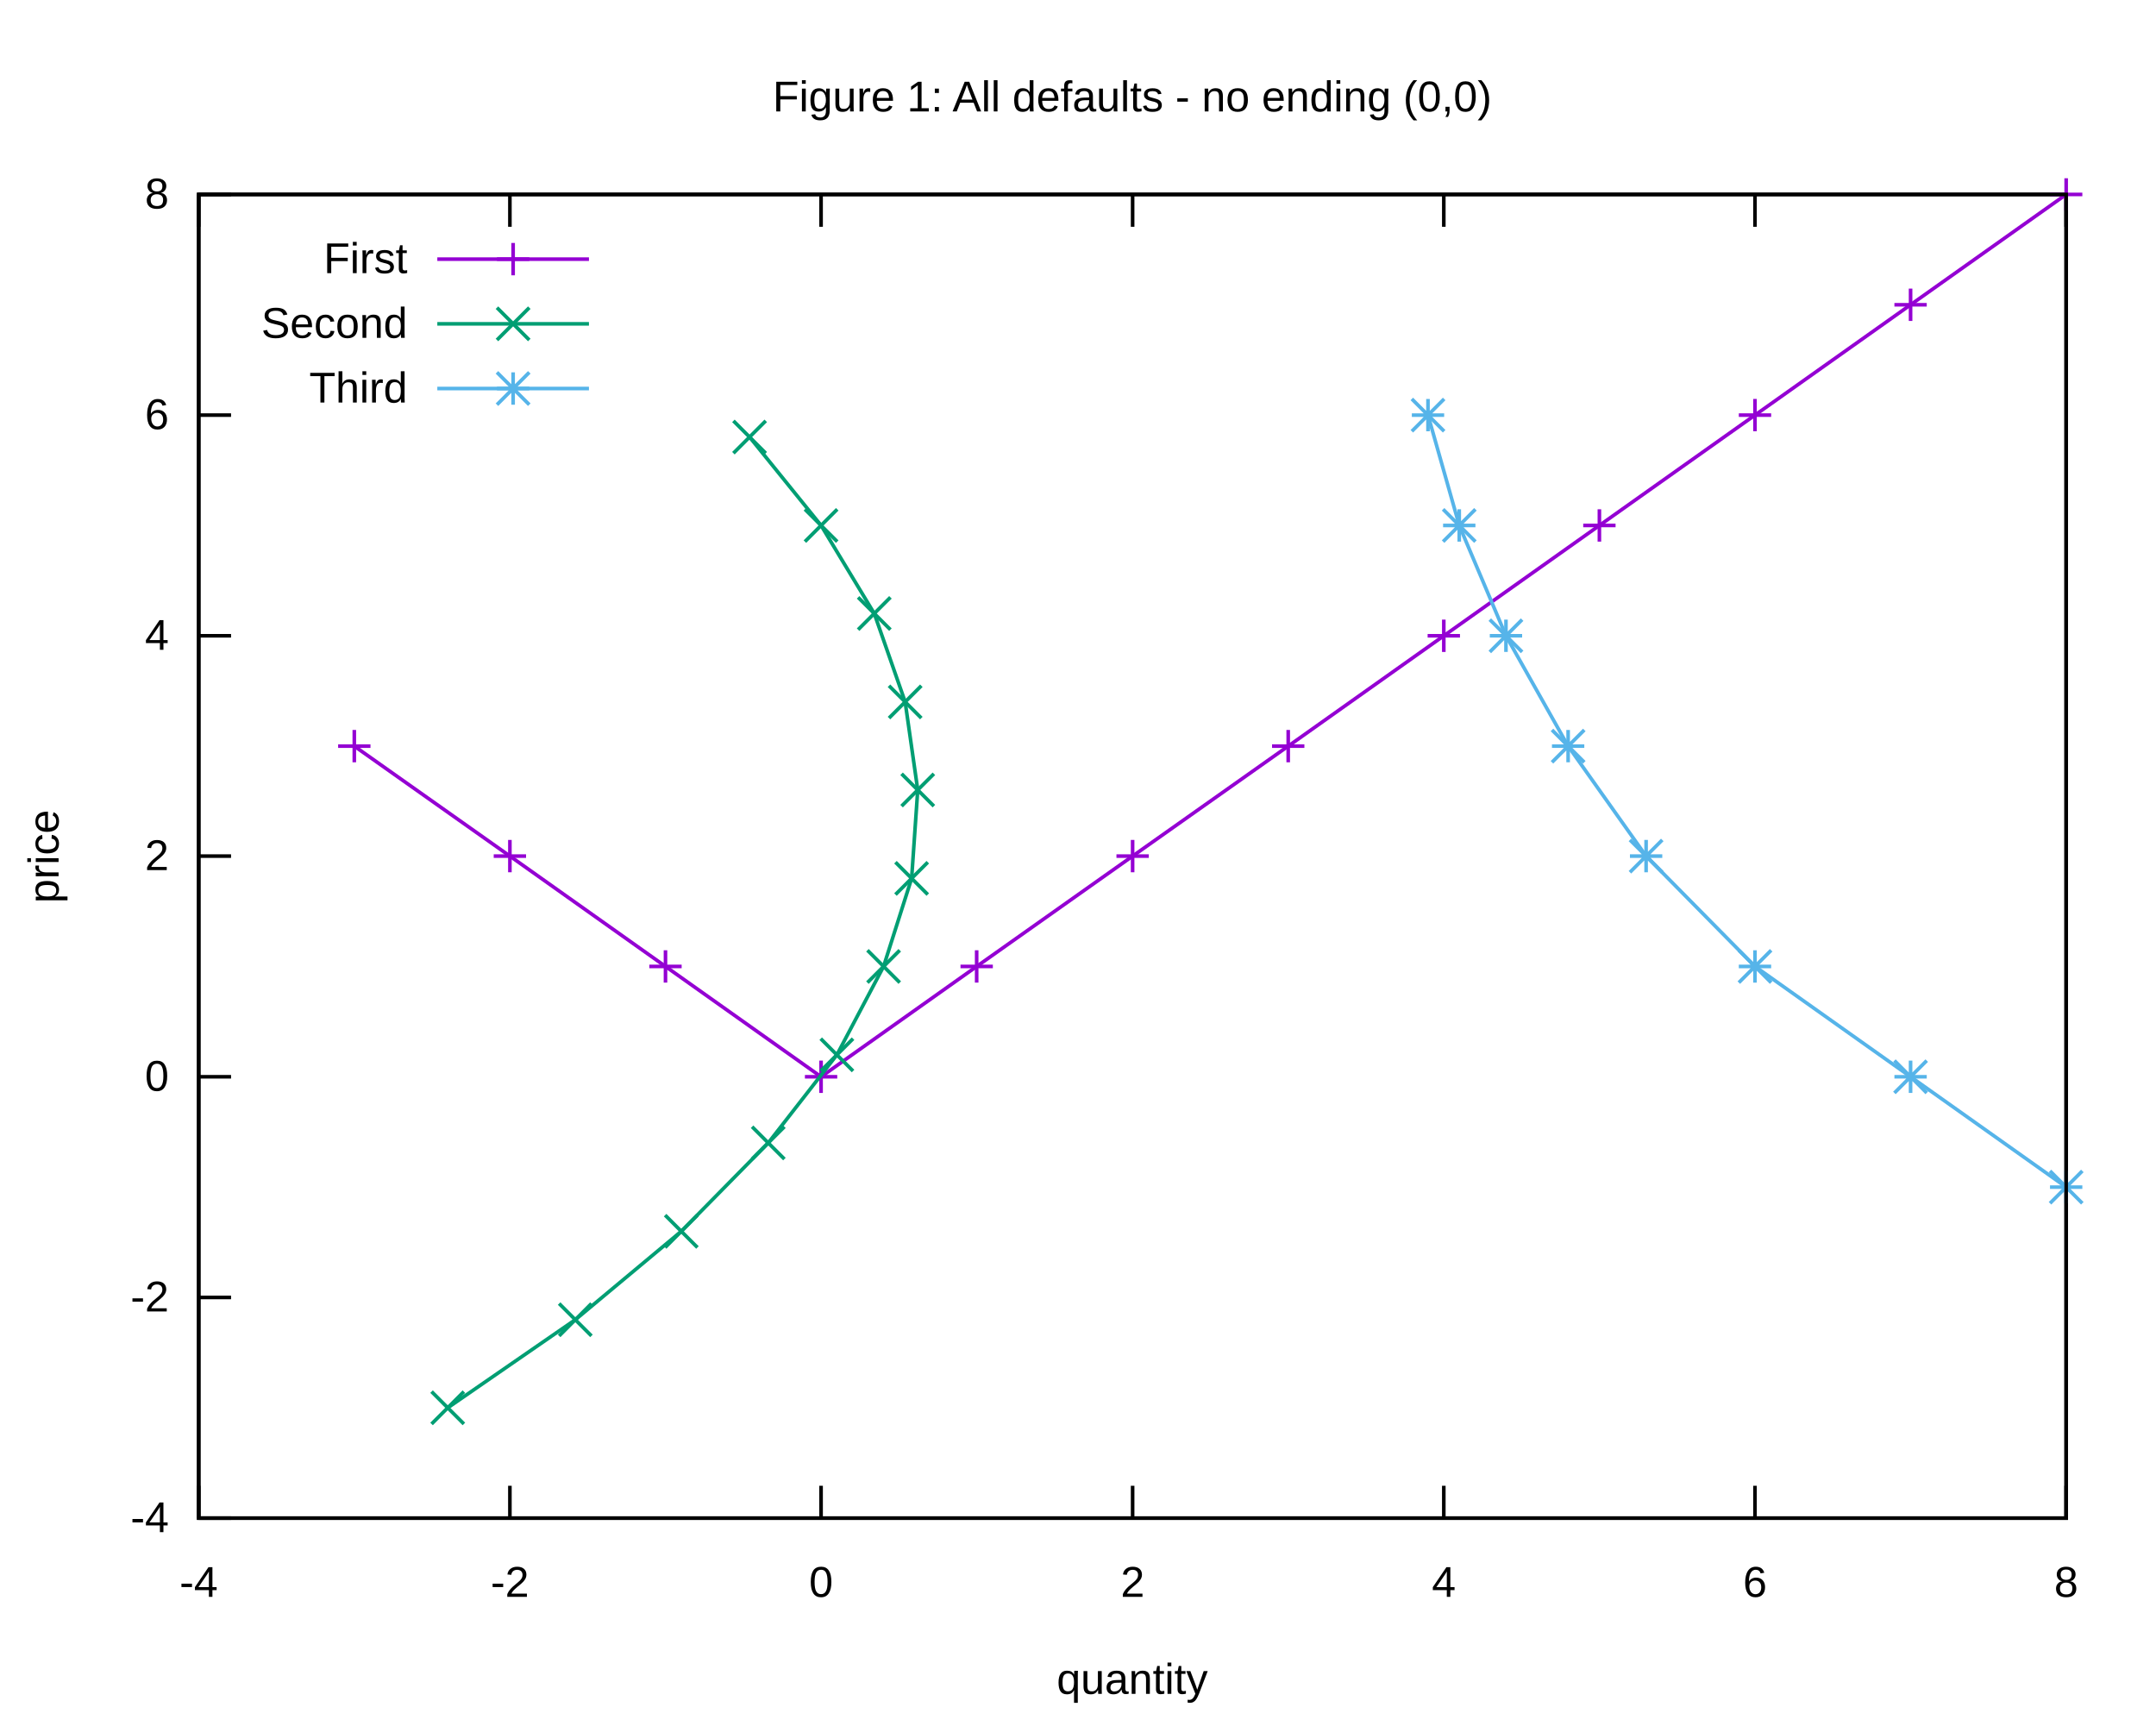
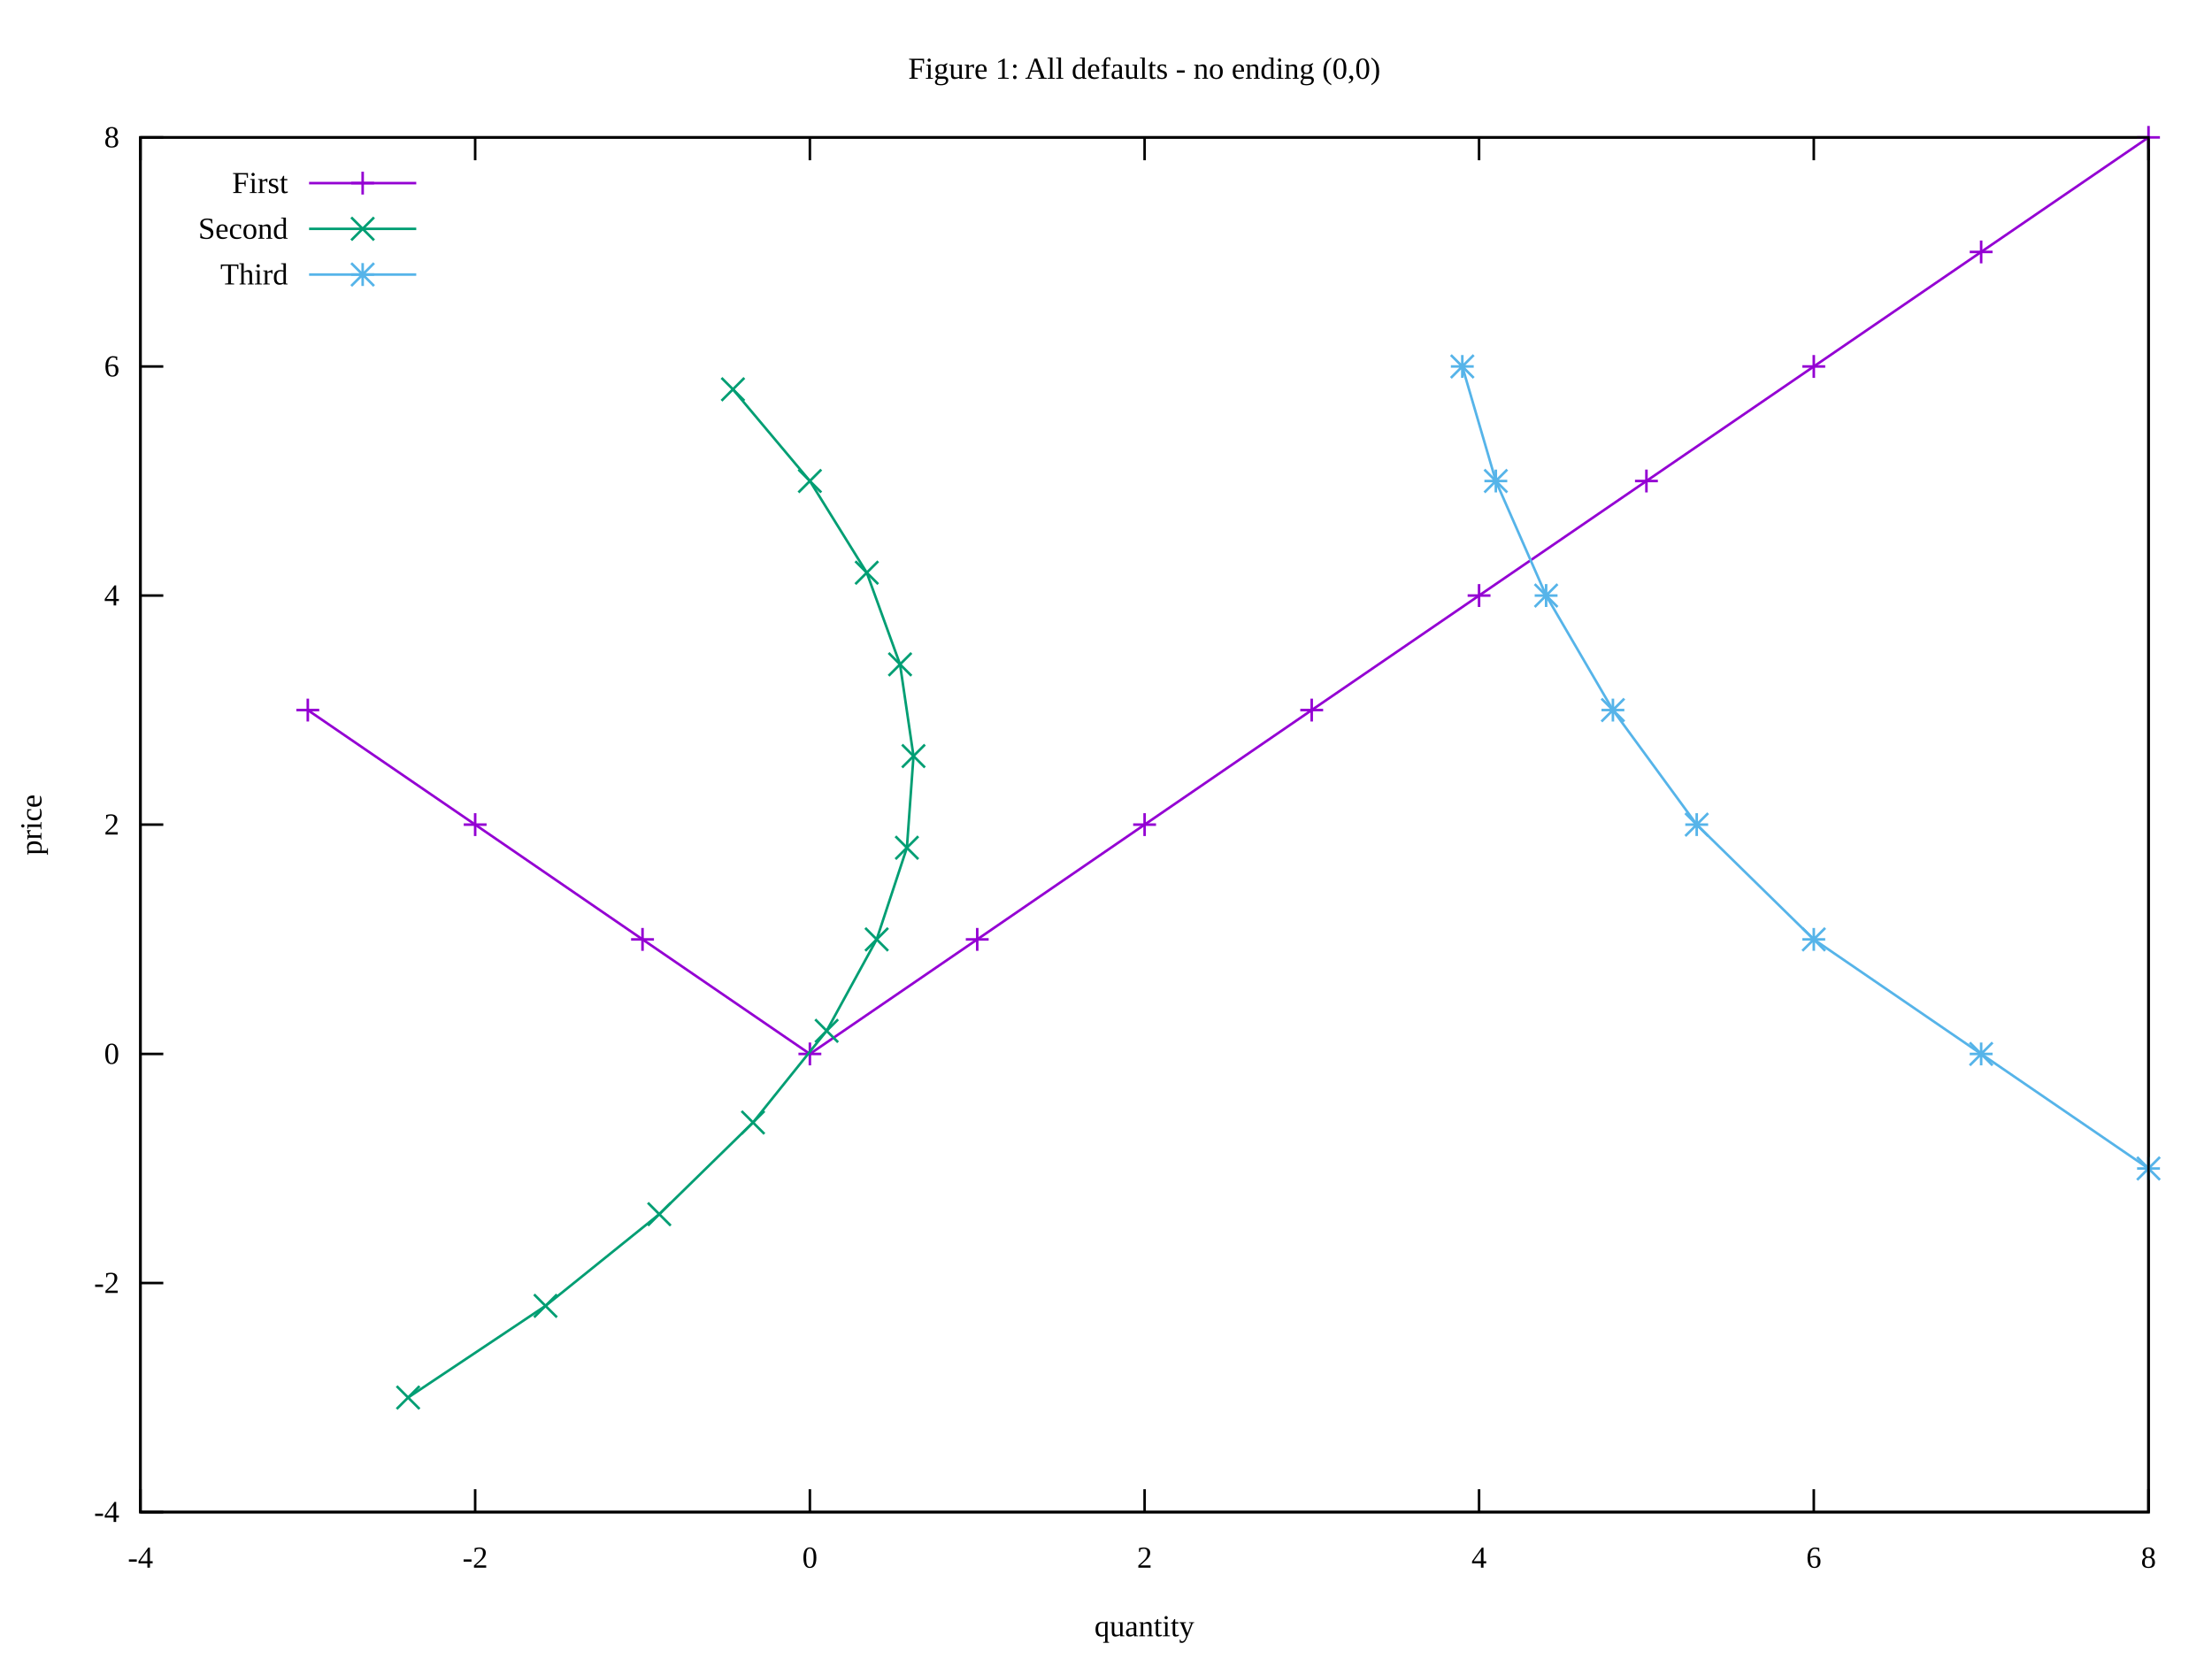
- <svg xmlns="http://www.w3.org/2000/svg" xmlns:xlink="http://www.w3.org/1999/xlink" width="600" height="480" viewBox="0 0 600 480">
+ <svg xmlns="http://www.w3.org/2000/svg" xmlns:xlink="http://www.w3.org/1999/xlink" width="871" height="653" viewBox="0 0 871 653">
  <g id="gnuplot_canvas">
-     <rect x="0" y="0" width="600" height="480" fill="none" />
+     <rect x="0" y="0" width="871" height="653" fill="none" />
    <defs>
      <circle id="gpDot" r="0.5" stroke-width="0.5" />
      <path id="gpPt0" stroke-width="0.222" stroke="currentColor" d="M-1,0 h2 M0,-1 v2" />
      <path id="gpPt1" stroke-width="0.222" stroke="currentColor" d="M-1,-1 L1,1 M1,-1 L-1,1" />
      <path id="gpPt2" stroke-width="0.222" stroke="currentColor" d="M-1,0 L1,0 M0,-1 L0,1 M-1,-1 L1,1 M-1,1 L1,-1" />
      <rect id="gpPt3" stroke-width="0.222" stroke="currentColor" x="-1" y="-1" width="2" height="2" />
      <rect id="gpPt4" stroke-width="0.222" stroke="currentColor" fill="currentColor" x="-1" y="-1" width="2" height="2" />
      <circle id="gpPt5" stroke-width="0.222" stroke="currentColor" cx="0" cy="0" r="1" />
      <use xlink:href="#gpPt5" id="gpPt6" fill="currentColor" stroke="none" />
      <path id="gpPt7" stroke-width="0.222" stroke="currentColor" d="M0,-1.33 L-1.33,0.67 L1.33,0.67 z" />
      <use xlink:href="#gpPt7" id="gpPt8" fill="currentColor" stroke="none" />
      <use xlink:href="#gpPt7" id="gpPt9" stroke="currentColor" transform="rotate(180)" />
      <use xlink:href="#gpPt9" id="gpPt10" fill="currentColor" stroke="none" />
      <use xlink:href="#gpPt3" id="gpPt11" stroke="currentColor" transform="rotate(45)" />
      <use xlink:href="#gpPt11" id="gpPt12" fill="currentColor" stroke="none" />
      <path id="gpPt13" stroke-width="0.222" stroke="currentColor" d="M0,1.330 L1.265,0.411 L0.782,-1.067 L-0.782,-1.076 L-1.265,0.411 z" />
      <use xlink:href="#gpPt13" id="gpPt14" fill="currentColor" stroke="none" />
      <filter id="textbox" filterUnits="objectBoundingBox" x="0" y="0" height="1" width="1">
        <feFlood flood-color="white" flood-opacity="1" result="bgnd" />
        <feComposite in="SourceGraphic" in2="bgnd" operator="atop" />
      </filter>
      <filter id="greybox" filterUnits="objectBoundingBox" x="0" y="0" height="1" width="1">
        <feFlood flood-color="lightgrey" flood-opacity="1" result="grey" />
        <feComposite in="SourceGraphic" in2="grey" operator="atop" />
      </filter>
    </defs>
    <g fill="none" color="white" stroke="currentColor" stroke-width="1.00" stroke-linecap="butt" stroke-linejoin="miter">
</g>
    <g fill="none" color="black" stroke="currentColor" stroke-width="1.00" stroke-linecap="butt" stroke-linejoin="miter">
-       <path stroke="black" d="M55.3,422.4 L64.3,422.4  " />
-       <g transform="translate(47.0,426.3)" stroke="none" fill="black" font-family="Arial" font-size="12.00" text-anchor="end">
-         <text>
-           <tspan font-family="Arial">-4</tspan>
-         </text>
-       </g>
-     </g>
-     <g fill="none" color="black" stroke="currentColor" stroke-width="1.00" stroke-linecap="butt" stroke-linejoin="miter">
-       <path stroke="black" d="M55.3,361.0 L64.3,361.0  " />
-       <g transform="translate(47.0,364.9)" stroke="none" fill="black" font-family="Arial" font-size="12.00" text-anchor="end">
-         <text>
-           <tspan font-family="Arial">-2</tspan>
-         </text>
-       </g>
-     </g>
-     <g fill="none" color="black" stroke="currentColor" stroke-width="1.00" stroke-linecap="butt" stroke-linejoin="miter">
-       <path stroke="black" d="M55.3,299.6 L64.3,299.6  " />
-       <g transform="translate(47.0,303.5)" stroke="none" fill="black" font-family="Arial" font-size="12.00" text-anchor="end">
-         <text>
-           <tspan font-family="Arial"> 0</tspan>
-         </text>
-       </g>
-     </g>
-     <g fill="none" color="black" stroke="currentColor" stroke-width="1.00" stroke-linecap="butt" stroke-linejoin="miter">
-       <path stroke="black" d="M55.3,238.2 L64.3,238.2  " />
-       <g transform="translate(47.0,242.1)" stroke="none" fill="black" font-family="Arial" font-size="12.00" text-anchor="end">
-         <text>
-           <tspan font-family="Arial"> 2</tspan>
-         </text>
-       </g>
-     </g>
-     <g fill="none" color="black" stroke="currentColor" stroke-width="1.00" stroke-linecap="butt" stroke-linejoin="miter">
-       <path stroke="black" d="M55.3,176.9 L64.3,176.9  " />
-       <g transform="translate(47.0,180.8)" stroke="none" fill="black" font-family="Arial" font-size="12.00" text-anchor="end">
-         <text>
-           <tspan font-family="Arial"> 4</tspan>
-         </text>
-       </g>
-     </g>
-     <g fill="none" color="black" stroke="currentColor" stroke-width="1.00" stroke-linecap="butt" stroke-linejoin="miter">
-       <path stroke="black" d="M55.3,115.5 L64.3,115.5  " />
-       <g transform="translate(47.0,119.4)" stroke="none" fill="black" font-family="Arial" font-size="12.00" text-anchor="end">
-         <text>
-           <tspan font-family="Arial"> 6</tspan>
+       <path stroke="black" d="M55.3,595.4 L64.3,595.4  " />
+       <g transform="translate(47.0,599.3)" stroke="none" fill="black" font-family="Times New Roman" font-size="12.00" text-anchor="end">
+         <text>
+           <tspan font-family="Times New Roman">-4</tspan>
+         </text>
+       </g>
+     </g>
+     <g fill="none" color="black" stroke="currentColor" stroke-width="1.00" stroke-linecap="butt" stroke-linejoin="miter">
+       <path stroke="black" d="M55.3,505.2 L64.3,505.2  " />
+       <g transform="translate(47.0,509.1)" stroke="none" fill="black" font-family="Times New Roman" font-size="12.00" text-anchor="end">
+         <text>
+           <tspan font-family="Times New Roman">-2</tspan>
+         </text>
+       </g>
+     </g>
+     <g fill="none" color="black" stroke="currentColor" stroke-width="1.00" stroke-linecap="butt" stroke-linejoin="miter">
+       <path stroke="black" d="M55.3,415.0 L64.3,415.0  " />
+       <g transform="translate(47.0,418.9)" stroke="none" fill="black" font-family="Times New Roman" font-size="12.00" text-anchor="end">
+         <text>
+           <tspan font-family="Times New Roman"> 0</tspan>
+         </text>
+       </g>
+     </g>
+     <g fill="none" color="black" stroke="currentColor" stroke-width="1.00" stroke-linecap="butt" stroke-linejoin="miter">
+       <path stroke="black" d="M55.3,324.7 L64.3,324.7  " />
+       <g transform="translate(47.0,328.6)" stroke="none" fill="black" font-family="Times New Roman" font-size="12.00" text-anchor="end">
+         <text>
+           <tspan font-family="Times New Roman"> 2</tspan>
+         </text>
+       </g>
+     </g>
+     <g fill="none" color="black" stroke="currentColor" stroke-width="1.00" stroke-linecap="butt" stroke-linejoin="miter">
+       <path stroke="black" d="M55.3,234.5 L64.3,234.5  " />
+       <g transform="translate(47.0,238.4)" stroke="none" fill="black" font-family="Times New Roman" font-size="12.00" text-anchor="end">
+         <text>
+           <tspan font-family="Times New Roman"> 4</tspan>
+         </text>
+       </g>
+     </g>
+     <g fill="none" color="black" stroke="currentColor" stroke-width="1.00" stroke-linecap="butt" stroke-linejoin="miter">
+       <path stroke="black" d="M55.3,144.3 L64.3,144.3  " />
+       <g transform="translate(47.0,148.2)" stroke="none" fill="black" font-family="Times New Roman" font-size="12.00" text-anchor="end">
+         <text>
+           <tspan font-family="Times New Roman"> 6</tspan>
        </text>
      </g>
    </g>
    <g fill="none" color="black" stroke="currentColor" stroke-width="1.00" stroke-linecap="butt" stroke-linejoin="miter">
      <path stroke="black" d="M55.3,54.1 L64.3,54.1  " />
-       <g transform="translate(47.0,58.0)" stroke="none" fill="black" font-family="Arial" font-size="12.00" text-anchor="end">
-         <text>
-           <tspan font-family="Arial"> 8</tspan>
-         </text>
-       </g>
-     </g>
-     <g fill="none" color="black" stroke="currentColor" stroke-width="1.00" stroke-linecap="butt" stroke-linejoin="miter">
-       <path stroke="black" d="M55.3,422.4 L55.3,413.4 M55.3,54.1 L55.3,63.1  " />
-       <g transform="translate(55.3,444.3)" stroke="none" fill="black" font-family="Arial" font-size="12.00" text-anchor="middle">
-         <text>
-           <tspan font-family="Arial">-4</tspan>
-         </text>
-       </g>
-     </g>
-     <g fill="none" color="black" stroke="currentColor" stroke-width="1.00" stroke-linecap="butt" stroke-linejoin="miter">
-       <path stroke="black" d="M141.9,422.4 L141.9,413.4 M141.9,54.1 L141.9,63.1  " />
-       <g transform="translate(141.9,444.3)" stroke="none" fill="black" font-family="Arial" font-size="12.00" text-anchor="middle">
-         <text>
-           <tspan font-family="Arial">-2</tspan>
-         </text>
-       </g>
-     </g>
-     <g fill="none" color="black" stroke="currentColor" stroke-width="1.00" stroke-linecap="butt" stroke-linejoin="miter">
-       <path stroke="black" d="M228.5,422.4 L228.5,413.4 M228.5,54.1 L228.5,63.1  " />
-       <g transform="translate(228.5,444.3)" stroke="none" fill="black" font-family="Arial" font-size="12.00" text-anchor="middle">
-         <text>
-           <tspan font-family="Arial"> 0</tspan>
-         </text>
-       </g>
-     </g>
-     <g fill="none" color="black" stroke="currentColor" stroke-width="1.00" stroke-linecap="butt" stroke-linejoin="miter">
-       <path stroke="black" d="M315.2,422.4 L315.2,413.4 M315.2,54.1 L315.2,63.1  " />
-       <g transform="translate(315.2,444.3)" stroke="none" fill="black" font-family="Arial" font-size="12.00" text-anchor="middle">
-         <text>
-           <tspan font-family="Arial"> 2</tspan>
-         </text>
-       </g>
-     </g>
-     <g fill="none" color="black" stroke="currentColor" stroke-width="1.00" stroke-linecap="butt" stroke-linejoin="miter">
-       <path stroke="black" d="M401.8,422.4 L401.8,413.4 M401.8,54.1 L401.8,63.1  " />
-       <g transform="translate(401.8,444.3)" stroke="none" fill="black" font-family="Arial" font-size="12.00" text-anchor="middle">
-         <text>
-           <tspan font-family="Arial"> 4</tspan>
-         </text>
-       </g>
-     </g>
-     <g fill="none" color="black" stroke="currentColor" stroke-width="1.00" stroke-linecap="butt" stroke-linejoin="miter">
-       <path stroke="black" d="M488.4,422.4 L488.4,413.4 M488.4,54.1 L488.4,63.1  " />
-       <g transform="translate(488.4,444.3)" stroke="none" fill="black" font-family="Arial" font-size="12.00" text-anchor="middle">
-         <text>
-           <tspan font-family="Arial"> 6</tspan>
-         </text>
-       </g>
-     </g>
-     <g fill="none" color="black" stroke="currentColor" stroke-width="1.00" stroke-linecap="butt" stroke-linejoin="miter">
-       <path stroke="black" d="M575.0,422.4 L575.0,413.4 M575.0,54.1 L575.0,63.1  " />
-       <g transform="translate(575.0,444.3)" stroke="none" fill="black" font-family="Arial" font-size="12.00" text-anchor="middle">
-         <text>
-           <tspan font-family="Arial"> 8</tspan>
-         </text>
-       </g>
-     </g>
-     <g fill="none" color="black" stroke="currentColor" stroke-width="1.00" stroke-linecap="butt" stroke-linejoin="miter">
- </g>
-     <g fill="none" color="black" stroke="currentColor" stroke-width="1.00" stroke-linecap="butt" stroke-linejoin="miter">
-       <path stroke="black" d="M55.3,54.1 L55.3,422.4 L575.0,422.4 L575.0,54.1 L55.3,54.1 Z  " />
-     </g>
-     <g fill="none" color="black" stroke="currentColor" stroke-width="1.00" stroke-linecap="butt" stroke-linejoin="miter">
-       <g transform="translate(16.3,238.3) rotate(270)" stroke="none" fill="black" font-family="Arial" font-size="12.00" text-anchor="middle">
-         <text>
-           <tspan font-family="Arial">price</tspan>
-         </text>
-       </g>
-     </g>
-     <g fill="none" color="black" stroke="currentColor" stroke-width="1.00" stroke-linecap="butt" stroke-linejoin="miter">
-       <g transform="translate(315.1,471.3)" stroke="none" fill="black" font-family="Arial" font-size="12.00" text-anchor="middle">
-         <text>
-           <tspan font-family="Arial">quantity</tspan>
-         </text>
-       </g>
-     </g>
-     <g fill="none" color="black" stroke="currentColor" stroke-width="1.00" stroke-linecap="butt" stroke-linejoin="miter">
-       <g transform="translate(315.1,31.0)" stroke="none" fill="black" font-family="Arial" font-size="12.00" text-anchor="middle">
-         <text>
-           <tspan font-family="Arial">Figure 1: All defaults - no ending (0,0)</tspan>
+       <g transform="translate(47.0,58.0)" stroke="none" fill="black" font-family="Times New Roman" font-size="12.00" text-anchor="end">
+         <text>
+           <tspan font-family="Times New Roman"> 8</tspan>
+         </text>
+       </g>
+     </g>
+     <g fill="none" color="black" stroke="currentColor" stroke-width="1.00" stroke-linecap="butt" stroke-linejoin="miter">
+       <path stroke="black" d="M55.3,595.4 L55.3,586.4 M55.3,54.1 L55.3,63.1  " />
+       <g transform="translate(55.3,617.3)" stroke="none" fill="black" font-family="Times New Roman" font-size="12.00" text-anchor="middle">
+         <text>
+           <tspan font-family="Times New Roman">-4</tspan>
+         </text>
+       </g>
+     </g>
+     <g fill="none" color="black" stroke="currentColor" stroke-width="1.00" stroke-linecap="butt" stroke-linejoin="miter">
+       <path stroke="black" d="M187.1,595.4 L187.1,586.4 M187.1,54.1 L187.1,63.1  " />
+       <g transform="translate(187.1,617.3)" stroke="none" fill="black" font-family="Times New Roman" font-size="12.00" text-anchor="middle">
+         <text>
+           <tspan font-family="Times New Roman">-2</tspan>
+         </text>
+       </g>
+     </g>
+     <g fill="none" color="black" stroke="currentColor" stroke-width="1.00" stroke-linecap="butt" stroke-linejoin="miter">
+       <path stroke="black" d="M318.9,595.4 L318.9,586.4 M318.9,54.1 L318.9,63.1  " />
+       <g transform="translate(318.9,617.3)" stroke="none" fill="black" font-family="Times New Roman" font-size="12.00" text-anchor="middle">
+         <text>
+           <tspan font-family="Times New Roman"> 0</tspan>
+         </text>
+       </g>
+     </g>
+     <g fill="none" color="black" stroke="currentColor" stroke-width="1.00" stroke-linecap="butt" stroke-linejoin="miter">
+       <path stroke="black" d="M450.7,595.4 L450.7,586.4 M450.7,54.1 L450.7,63.1  " />
+       <g transform="translate(450.7,617.3)" stroke="none" fill="black" font-family="Times New Roman" font-size="12.00" text-anchor="middle">
+         <text>
+           <tspan font-family="Times New Roman"> 2</tspan>
+         </text>
+       </g>
+     </g>
+     <g fill="none" color="black" stroke="currentColor" stroke-width="1.00" stroke-linecap="butt" stroke-linejoin="miter">
+       <path stroke="black" d="M582.4,595.4 L582.4,586.4 M582.4,54.1 L582.4,63.1  " />
+       <g transform="translate(582.4,617.3)" stroke="none" fill="black" font-family="Times New Roman" font-size="12.00" text-anchor="middle">
+         <text>
+           <tspan font-family="Times New Roman"> 4</tspan>
+         </text>
+       </g>
+     </g>
+     <g fill="none" color="black" stroke="currentColor" stroke-width="1.00" stroke-linecap="butt" stroke-linejoin="miter">
+       <path stroke="black" d="M714.2,595.4 L714.2,586.4 M714.2,54.1 L714.2,63.1  " />
+       <g transform="translate(714.2,617.3)" stroke="none" fill="black" font-family="Times New Roman" font-size="12.00" text-anchor="middle">
+         <text>
+           <tspan font-family="Times New Roman"> 6</tspan>
+         </text>
+       </g>
+     </g>
+     <g fill="none" color="black" stroke="currentColor" stroke-width="1.00" stroke-linecap="butt" stroke-linejoin="miter">
+       <path stroke="black" d="M846.0,595.4 L846.0,586.4 M846.0,54.1 L846.0,63.1  " />
+       <g transform="translate(846.0,617.3)" stroke="none" fill="black" font-family="Times New Roman" font-size="12.00" text-anchor="middle">
+         <text>
+           <tspan font-family="Times New Roman"> 8</tspan>
+         </text>
+       </g>
+     </g>
+     <g fill="none" color="black" stroke="currentColor" stroke-width="1.00" stroke-linecap="butt" stroke-linejoin="miter">
+ </g>
+     <g fill="none" color="black" stroke="currentColor" stroke-width="1.00" stroke-linecap="butt" stroke-linejoin="miter">
+       <path stroke="black" d="M55.3,54.1 L55.3,595.4 L846.0,595.4 L846.0,54.1 L55.3,54.1 Z  " />
+     </g>
+     <g fill="none" color="black" stroke="currentColor" stroke-width="1.00" stroke-linecap="butt" stroke-linejoin="miter">
+       <g transform="translate(16.3,324.8) rotate(270)" stroke="none" fill="black" font-family="Times New Roman" font-size="12.00" text-anchor="middle">
+         <text>
+           <tspan font-family="Times New Roman">price</tspan>
+         </text>
+       </g>
+     </g>
+     <g fill="none" color="black" stroke="currentColor" stroke-width="1.00" stroke-linecap="butt" stroke-linejoin="miter">
+       <g transform="translate(450.6,644.3)" stroke="none" fill="black" font-family="Times New Roman" font-size="12.00" text-anchor="middle">
+         <text>
+           <tspan font-family="Times New Roman">quantity</tspan>
+         </text>
+       </g>
+     </g>
+     <g fill="none" color="black" stroke="currentColor" stroke-width="1.00" stroke-linecap="butt" stroke-linejoin="miter">
+       <g transform="translate(450.6,31.0)" stroke="none" fill="black" font-family="Times New Roman" font-size="12.00" text-anchor="middle">
+         <text>
+           <tspan font-family="Times New Roman">Figure 1: All defaults - no ending (0,0)</tspan>
        </text>
      </g>
    </g>
    <g id="gnuplot_plot_1">
      <g fill="none" color="black" stroke="currentColor" stroke-width="1.00" stroke-linecap="butt" stroke-linejoin="miter">
-         <g transform="translate(113.4,76.0)" stroke="none" fill="black" font-family="Arial" font-size="12.00" text-anchor="end">
+         <g transform="translate(113.4,76.0)" stroke="none" fill="black" font-family="Times New Roman" font-size="12.00" text-anchor="end">
          <text>
-             <tspan font-family="Arial">First</tspan>
+             <tspan font-family="Times New Roman">First</tspan>
          </text>
        </g>
      </g>
      <g fill="none" color="black" stroke="currentColor" stroke-width="1.00" stroke-linecap="butt" stroke-linejoin="miter">
-         <path stroke="rgb(148,   0, 211)" d="M121.7,72.1 L163.9,72.1 M98.6,207.6 L141.9,238.2 L185.2,268.9 L228.5,299.6 L271.8,268.9 L315.2,238.2   L358.5,207.6 L401.8,176.9 L445.1,146.2 L488.4,115.5 L531.7,84.8 L575.0,54.1  " />
-         <use xlink:href="#gpPt0" transform="translate(98.6,207.6) scale(4.50)" color="rgb(148,   0, 211)" />
-         <use xlink:href="#gpPt0" transform="translate(141.9,238.2) scale(4.50)" color="rgb(148,   0, 211)" />
-         <use xlink:href="#gpPt0" transform="translate(185.2,268.9) scale(4.50)" color="rgb(148,   0, 211)" />
-         <use xlink:href="#gpPt0" transform="translate(228.5,299.6) scale(4.50)" color="rgb(148,   0, 211)" />
-         <use xlink:href="#gpPt0" transform="translate(271.8,268.9) scale(4.50)" color="rgb(148,   0, 211)" />
-         <use xlink:href="#gpPt0" transform="translate(315.2,238.2) scale(4.50)" color="rgb(148,   0, 211)" />
-         <use xlink:href="#gpPt0" transform="translate(358.5,207.6) scale(4.50)" color="rgb(148,   0, 211)" />
-         <use xlink:href="#gpPt0" transform="translate(401.8,176.9) scale(4.50)" color="rgb(148,   0, 211)" />
-         <use xlink:href="#gpPt0" transform="translate(445.1,146.2) scale(4.50)" color="rgb(148,   0, 211)" />
-         <use xlink:href="#gpPt0" transform="translate(488.4,115.5) scale(4.50)" color="rgb(148,   0, 211)" />
-         <use xlink:href="#gpPt0" transform="translate(531.7,84.8) scale(4.50)" color="rgb(148,   0, 211)" />
-         <use xlink:href="#gpPt0" transform="translate(575.0,54.1) scale(4.50)" color="rgb(148,   0, 211)" />
+         <path stroke="rgb(148,   0, 211)" d="M121.7,72.1 L163.9,72.1 M121.2,279.6 L187.1,324.7 L253.0,369.9 L318.9,415.0 L384.8,369.9 L450.7,324.7   L516.5,279.6 L582.4,234.5 L648.3,189.4 L714.2,144.3 L780.1,99.2 L846.0,54.1  " />
+         <use xlink:href="#gpPt0" transform="translate(121.2,279.6) scale(4.50)" color="rgb(148,   0, 211)" />
+         <use xlink:href="#gpPt0" transform="translate(187.1,324.7) scale(4.50)" color="rgb(148,   0, 211)" />
+         <use xlink:href="#gpPt0" transform="translate(253.0,369.9) scale(4.50)" color="rgb(148,   0, 211)" />
+         <use xlink:href="#gpPt0" transform="translate(318.9,415.0) scale(4.50)" color="rgb(148,   0, 211)" />
+         <use xlink:href="#gpPt0" transform="translate(384.8,369.9) scale(4.50)" color="rgb(148,   0, 211)" />
+         <use xlink:href="#gpPt0" transform="translate(450.7,324.7) scale(4.50)" color="rgb(148,   0, 211)" />
+         <use xlink:href="#gpPt0" transform="translate(516.5,279.6) scale(4.50)" color="rgb(148,   0, 211)" />
+         <use xlink:href="#gpPt0" transform="translate(582.4,234.5) scale(4.50)" color="rgb(148,   0, 211)" />
+         <use xlink:href="#gpPt0" transform="translate(648.3,189.4) scale(4.50)" color="rgb(148,   0, 211)" />
+         <use xlink:href="#gpPt0" transform="translate(714.2,144.3) scale(4.50)" color="rgb(148,   0, 211)" />
+         <use xlink:href="#gpPt0" transform="translate(780.1,99.2) scale(4.50)" color="rgb(148,   0, 211)" />
+         <use xlink:href="#gpPt0" transform="translate(846.0,54.1) scale(4.50)" color="rgb(148,   0, 211)" />
        <use xlink:href="#gpPt0" transform="translate(142.8,72.1) scale(4.50)" color="rgb(148,   0, 211)" />
      </g>
    </g>
    <g id="gnuplot_plot_2">
      <g fill="none" color="black" stroke="currentColor" stroke-width="1.00" stroke-linecap="butt" stroke-linejoin="miter">
-         <g transform="translate(113.4,94.0)" stroke="none" fill="black" font-family="Arial" font-size="12.00" text-anchor="end">
+         <g transform="translate(113.4,94.0)" stroke="none" fill="black" font-family="Times New Roman" font-size="12.00" text-anchor="end">
          <text>
-             <tspan font-family="Arial">Second</tspan>
+             <tspan font-family="Times New Roman">Second</tspan>
          </text>
        </g>
      </g>
      <g fill="none" color="black" stroke="currentColor" stroke-width="1.00" stroke-linecap="butt" stroke-linejoin="miter">
-         <path stroke="rgb(  0, 158, 115)" d="M121.7,90.1 L163.9,90.1 M124.6,391.7 L160.1,367.2 L189.6,342.6 L213.8,318.0 L232.9,293.5 L245.9,268.9   L253.7,244.4 L255.4,219.8 L251.9,195.3 L243.3,170.7 L228.5,146.2 L208.6,121.6  " />
-         <use xlink:href="#gpPt1" transform="translate(124.6,391.7) scale(4.50)" color="rgb(  0, 158, 115)" />
-         <use xlink:href="#gpPt1" transform="translate(160.1,367.2) scale(4.50)" color="rgb(  0, 158, 115)" />
-         <use xlink:href="#gpPt1" transform="translate(189.6,342.6) scale(4.50)" color="rgb(  0, 158, 115)" />
-         <use xlink:href="#gpPt1" transform="translate(213.8,318.0) scale(4.50)" color="rgb(  0, 158, 115)" />
-         <use xlink:href="#gpPt1" transform="translate(232.9,293.5) scale(4.50)" color="rgb(  0, 158, 115)" />
-         <use xlink:href="#gpPt1" transform="translate(245.9,268.9) scale(4.50)" color="rgb(  0, 158, 115)" />
-         <use xlink:href="#gpPt1" transform="translate(253.7,244.4) scale(4.50)" color="rgb(  0, 158, 115)" />
-         <use xlink:href="#gpPt1" transform="translate(255.4,219.8) scale(4.50)" color="rgb(  0, 158, 115)" />
-         <use xlink:href="#gpPt1" transform="translate(251.9,195.3) scale(4.50)" color="rgb(  0, 158, 115)" />
-         <use xlink:href="#gpPt1" transform="translate(243.3,170.7) scale(4.50)" color="rgb(  0, 158, 115)" />
-         <use xlink:href="#gpPt1" transform="translate(228.5,146.2) scale(4.50)" color="rgb(  0, 158, 115)" />
-         <use xlink:href="#gpPt1" transform="translate(208.6,121.6) scale(4.50)" color="rgb(  0, 158, 115)" />
+         <path stroke="rgb(  0, 158, 115)" d="M121.7,90.1 L163.9,90.1 M160.7,550.3 L214.8,514.2 L259.6,478.1 L296.5,442.0 L325.5,405.9 L345.2,369.9   L357.1,333.8 L359.7,297.7 L354.4,261.6 L341.3,225.5 L318.9,189.4 L288.6,153.3  " />
+         <use xlink:href="#gpPt1" transform="translate(160.7,550.3) scale(4.50)" color="rgb(  0, 158, 115)" />
+         <use xlink:href="#gpPt1" transform="translate(214.8,514.2) scale(4.50)" color="rgb(  0, 158, 115)" />
+         <use xlink:href="#gpPt1" transform="translate(259.6,478.1) scale(4.50)" color="rgb(  0, 158, 115)" />
+         <use xlink:href="#gpPt1" transform="translate(296.5,442.0) scale(4.50)" color="rgb(  0, 158, 115)" />
+         <use xlink:href="#gpPt1" transform="translate(325.5,405.9) scale(4.50)" color="rgb(  0, 158, 115)" />
+         <use xlink:href="#gpPt1" transform="translate(345.2,369.9) scale(4.50)" color="rgb(  0, 158, 115)" />
+         <use xlink:href="#gpPt1" transform="translate(357.1,333.8) scale(4.50)" color="rgb(  0, 158, 115)" />
+         <use xlink:href="#gpPt1" transform="translate(359.7,297.7) scale(4.50)" color="rgb(  0, 158, 115)" />
+         <use xlink:href="#gpPt1" transform="translate(354.4,261.6) scale(4.50)" color="rgb(  0, 158, 115)" />
+         <use xlink:href="#gpPt1" transform="translate(341.3,225.5) scale(4.50)" color="rgb(  0, 158, 115)" />
+         <use xlink:href="#gpPt1" transform="translate(318.9,189.4) scale(4.50)" color="rgb(  0, 158, 115)" />
+         <use xlink:href="#gpPt1" transform="translate(288.6,153.3) scale(4.50)" color="rgb(  0, 158, 115)" />
        <use xlink:href="#gpPt1" transform="translate(142.8,90.1) scale(4.50)" color="rgb(  0, 158, 115)" />
      </g>
    </g>
    <g id="gnuplot_plot_3">
      <g fill="none" color="black" stroke="currentColor" stroke-width="1.00" stroke-linecap="butt" stroke-linejoin="miter">
-         <g transform="translate(113.4,112.0)" stroke="none" fill="black" font-family="Arial" font-size="12.00" text-anchor="end">
+         <g transform="translate(113.4,112.0)" stroke="none" fill="black" font-family="Times New Roman" font-size="12.00" text-anchor="end">
          <text>
-             <tspan font-family="Arial">Third</tspan>
+             <tspan font-family="Times New Roman">Third</tspan>
          </text>
        </g>
      </g>
      <g fill="none" color="black" stroke="currentColor" stroke-width="1.00" stroke-linecap="butt" stroke-linejoin="miter">
-         <path stroke="rgb( 86, 180, 233)" d="M121.7,108.1 L163.9,108.1 M575.0,330.3 L531.7,299.6 L488.4,268.9 L458.1,238.2 L436.4,207.6 L419.1,176.9   L406.1,146.2 L397.4,115.5  " />
-         <use xlink:href="#gpPt2" transform="translate(575.0,330.3) scale(4.50)" color="rgb( 86, 180, 233)" />
-         <use xlink:href="#gpPt2" transform="translate(531.7,299.6) scale(4.50)" color="rgb( 86, 180, 233)" />
-         <use xlink:href="#gpPt2" transform="translate(488.4,268.9) scale(4.50)" color="rgb( 86, 180, 233)" />
-         <use xlink:href="#gpPt2" transform="translate(458.1,238.2) scale(4.50)" color="rgb( 86, 180, 233)" />
-         <use xlink:href="#gpPt2" transform="translate(436.4,207.6) scale(4.50)" color="rgb( 86, 180, 233)" />
-         <use xlink:href="#gpPt2" transform="translate(419.1,176.9) scale(4.50)" color="rgb( 86, 180, 233)" />
-         <use xlink:href="#gpPt2" transform="translate(406.1,146.2) scale(4.50)" color="rgb( 86, 180, 233)" />
-         <use xlink:href="#gpPt2" transform="translate(397.4,115.5) scale(4.50)" color="rgb( 86, 180, 233)" />
+         <path stroke="rgb( 86, 180, 233)" d="M121.7,108.1 L163.9,108.1 M846.0,460.1 L780.1,415.0 L714.2,369.9 L668.1,324.7 L635.1,279.6 L608.8,234.5   L589.0,189.4 L575.8,144.3  " />
+         <use xlink:href="#gpPt2" transform="translate(846.0,460.1) scale(4.50)" color="rgb( 86, 180, 233)" />
+         <use xlink:href="#gpPt2" transform="translate(780.1,415.0) scale(4.50)" color="rgb( 86, 180, 233)" />
+         <use xlink:href="#gpPt2" transform="translate(714.2,369.9) scale(4.50)" color="rgb( 86, 180, 233)" />
+         <use xlink:href="#gpPt2" transform="translate(668.1,324.7) scale(4.50)" color="rgb( 86, 180, 233)" />
+         <use xlink:href="#gpPt2" transform="translate(635.1,279.6) scale(4.50)" color="rgb( 86, 180, 233)" />
+         <use xlink:href="#gpPt2" transform="translate(608.8,234.5) scale(4.50)" color="rgb( 86, 180, 233)" />
+         <use xlink:href="#gpPt2" transform="translate(589.0,189.4) scale(4.50)" color="rgb( 86, 180, 233)" />
+         <use xlink:href="#gpPt2" transform="translate(575.8,144.3) scale(4.50)" color="rgb( 86, 180, 233)" />
        <use xlink:href="#gpPt2" transform="translate(142.8,108.1) scale(4.50)" color="rgb( 86, 180, 233)" />
      </g>
    </g>
    <g fill="none" color="white" stroke="rgb( 86, 180, 233)" stroke-width="2.00" stroke-linecap="butt" stroke-linejoin="miter">
</g>
    <g fill="none" color="black" stroke="currentColor" stroke-width="2.00" stroke-linecap="butt" stroke-linejoin="miter">
</g>
    <g fill="none" color="black" stroke="black" stroke-width="1.00" stroke-linecap="butt" stroke-linejoin="miter">
</g>
    <g fill="none" color="black" stroke="currentColor" stroke-width="1.00" stroke-linecap="butt" stroke-linejoin="miter">
-       <path stroke="black" d="M55.3,54.1 L55.3,422.4 L575.0,422.4 L575.0,54.1 L55.3,54.1 Z  " />
+       <path stroke="black" d="M55.3,54.1 L55.3,595.4 L846.0,595.4 L846.0,54.1 L55.3,54.1 Z  " />
    </g>
    <g fill="none" color="black" stroke="currentColor" stroke-width="1.00" stroke-linecap="butt" stroke-linejoin="miter">
</g>
  </g>
</svg>
